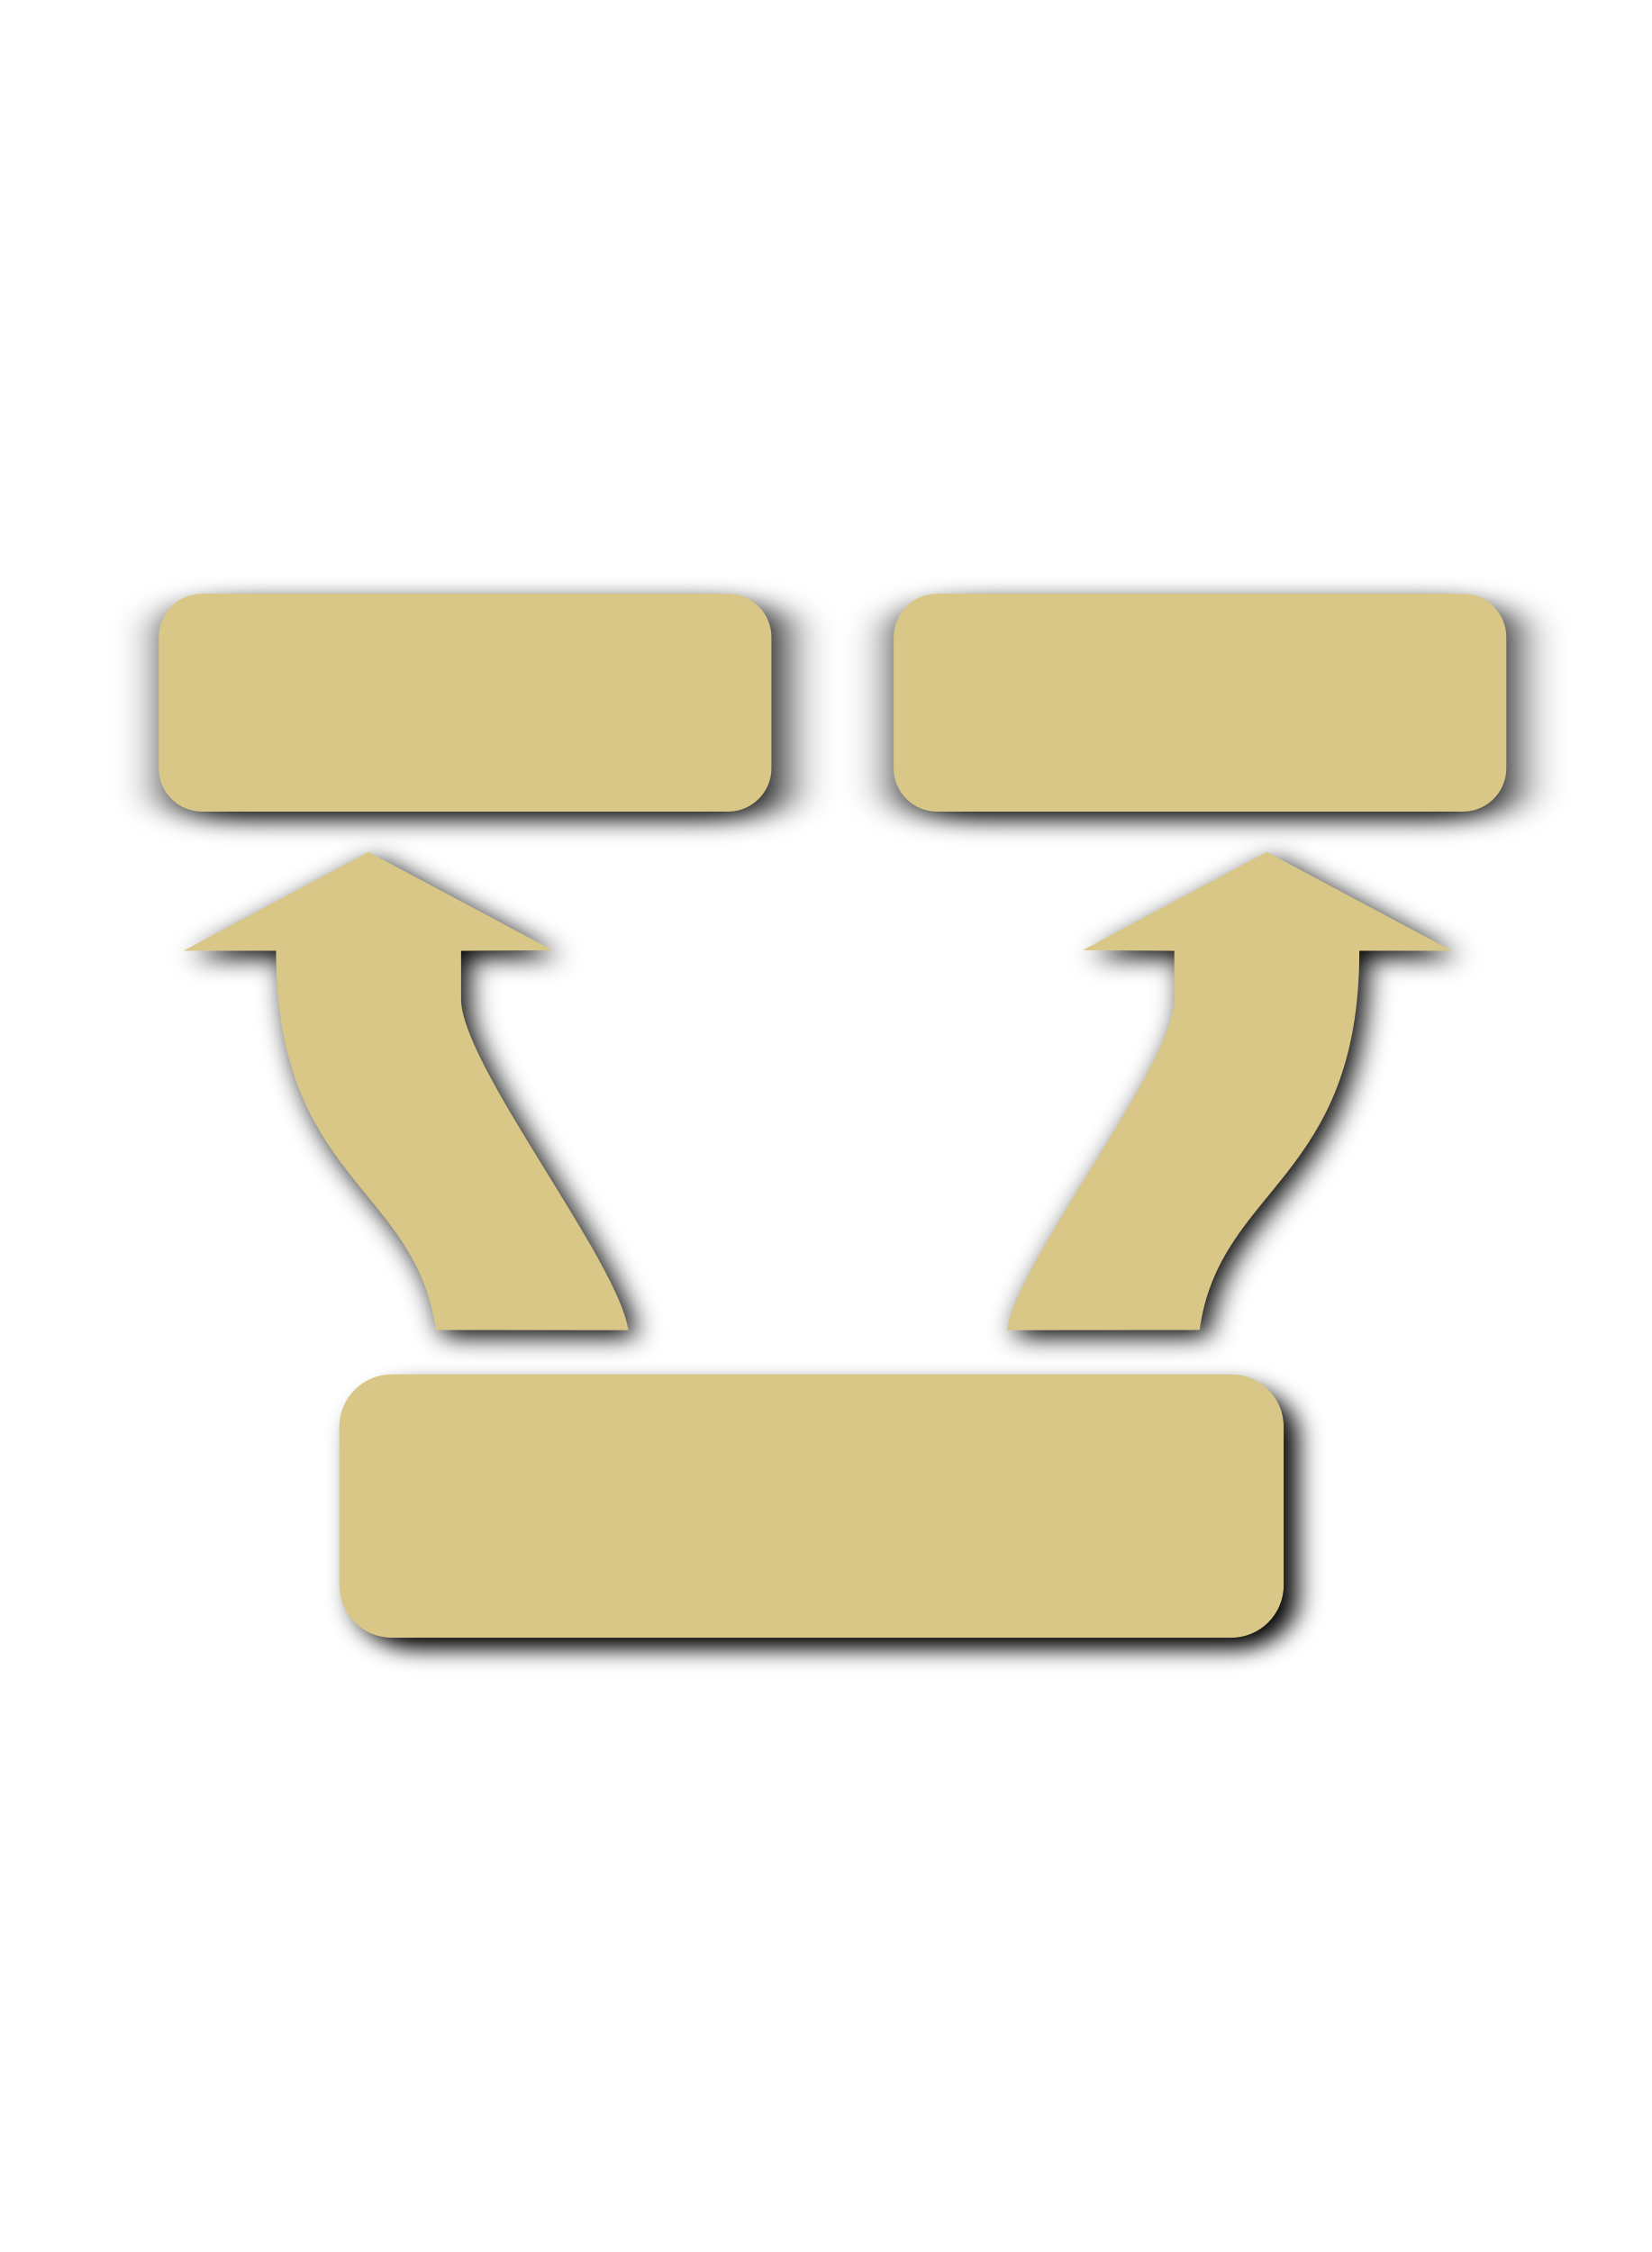
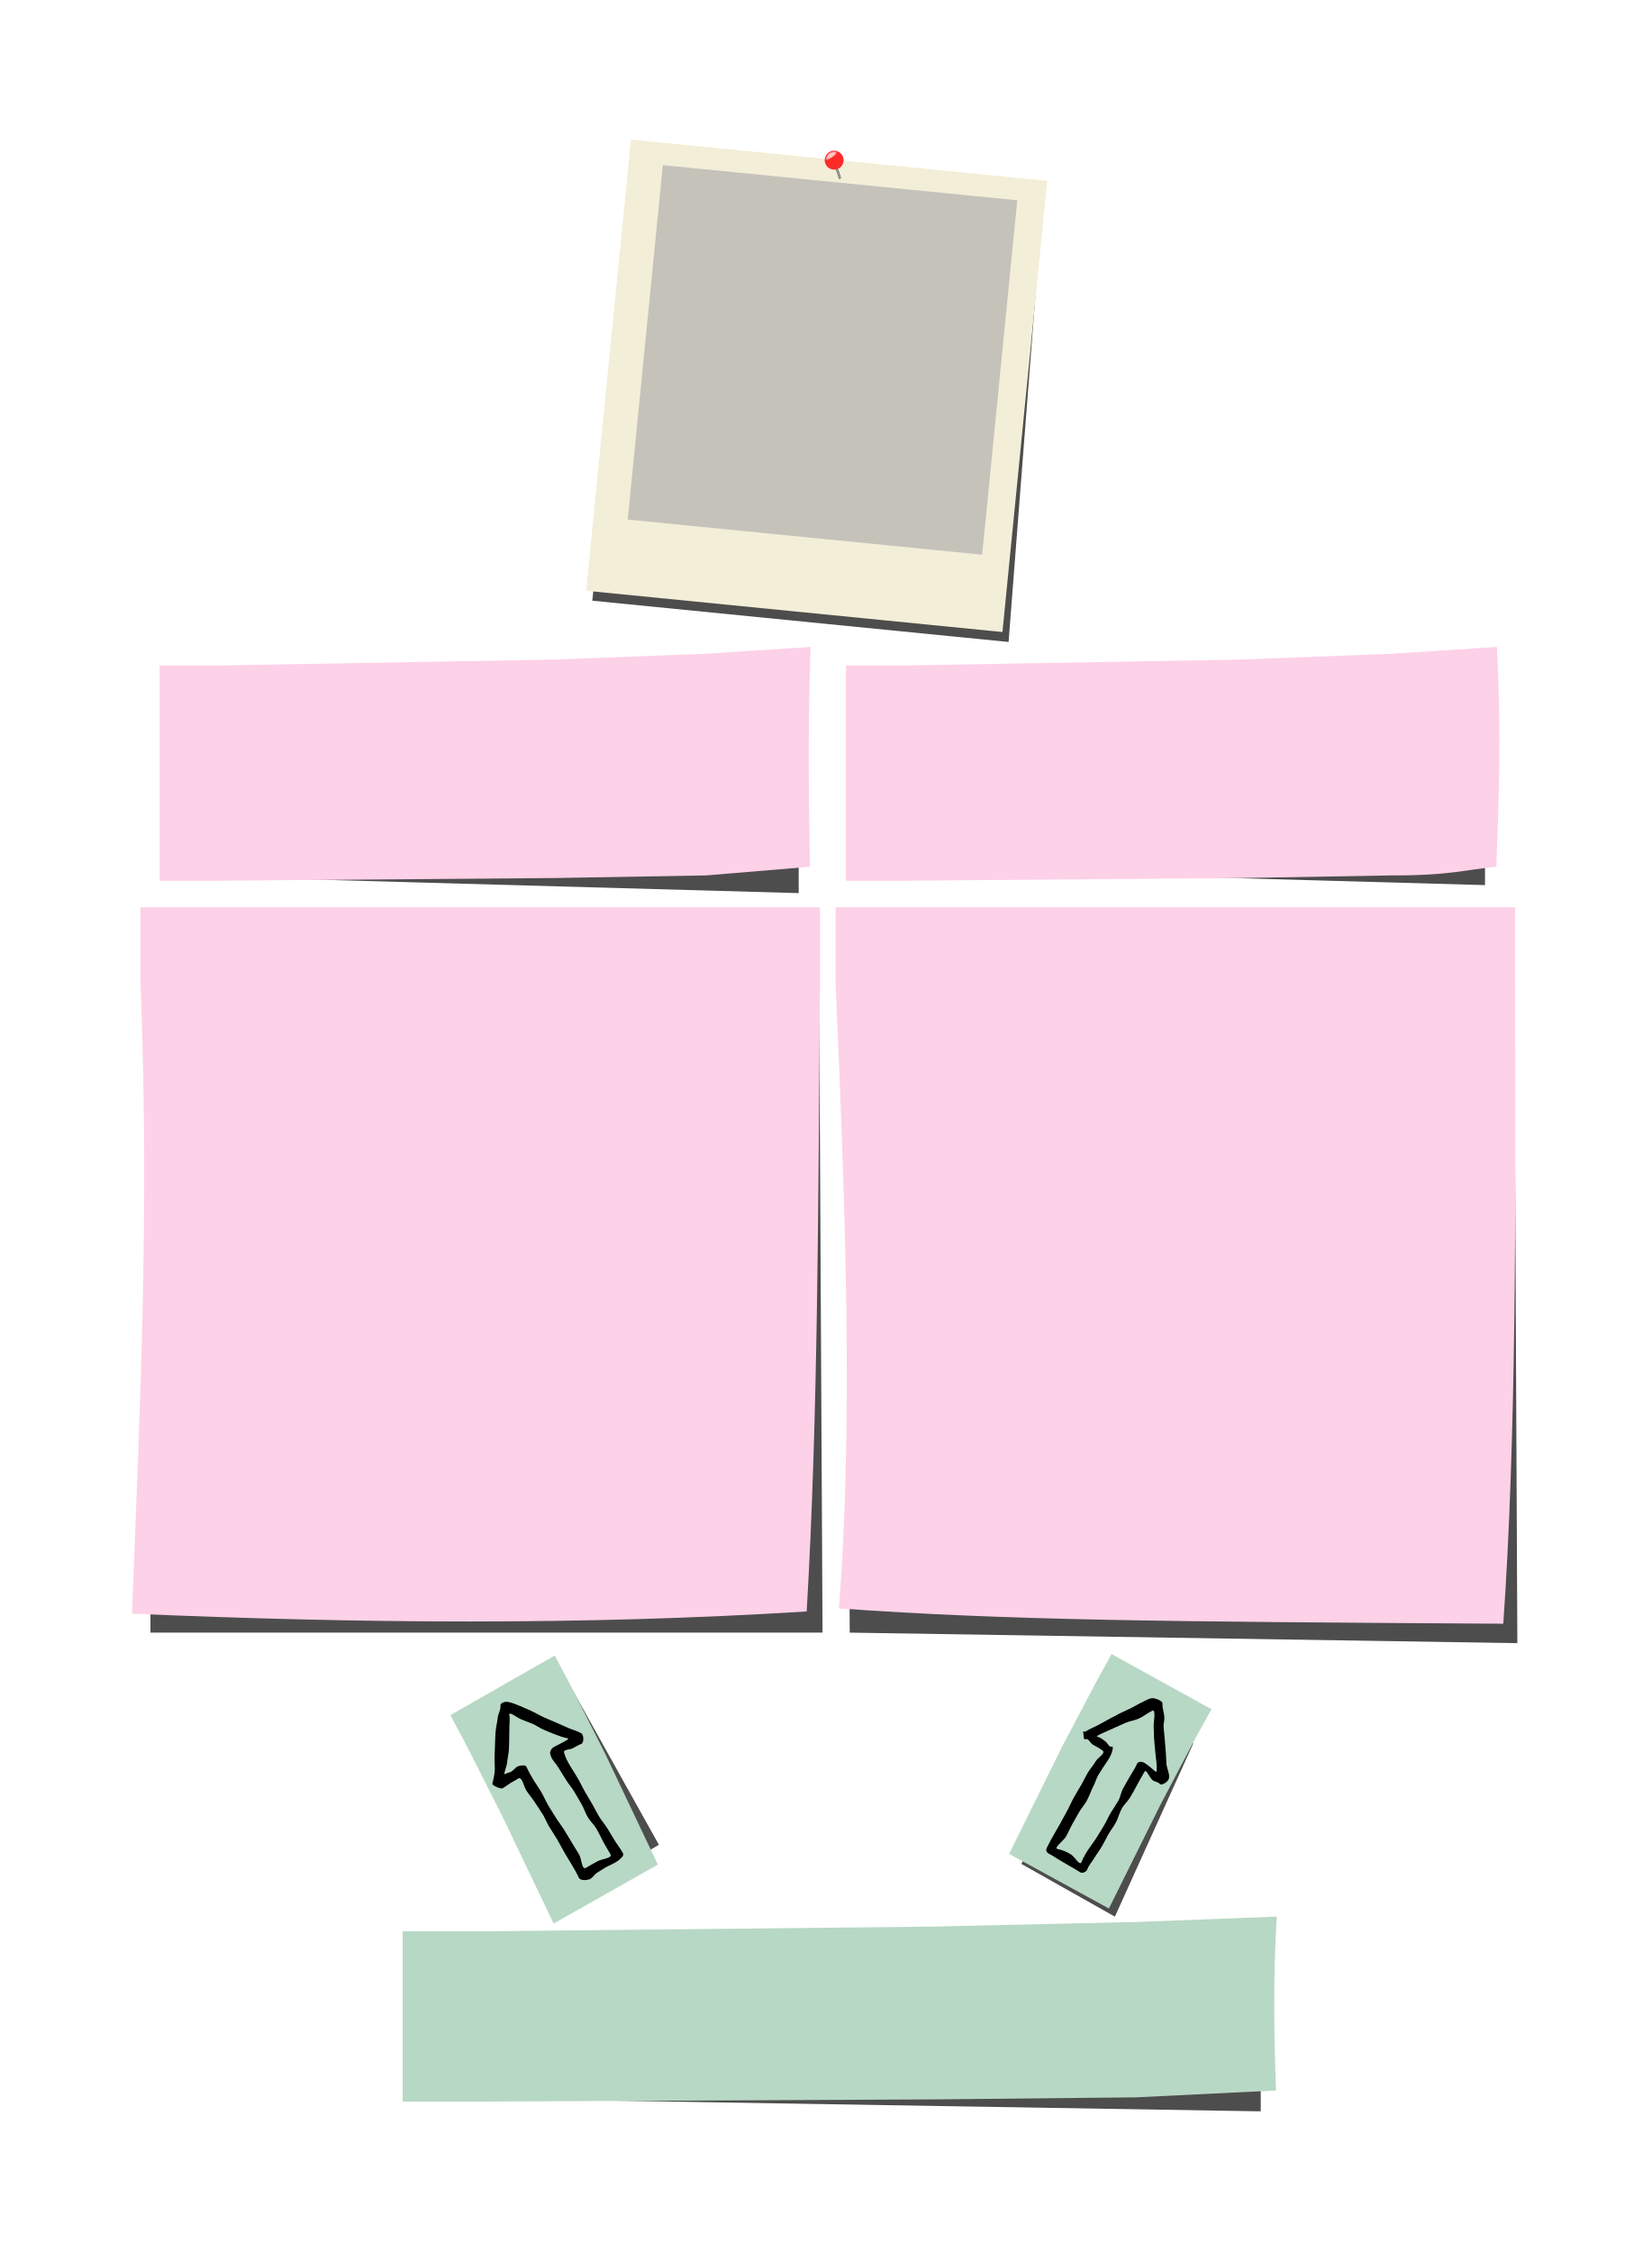
<svg xmlns="http://www.w3.org/2000/svg" width="825" height="1125" viewBox="0 0 825 1125" id="svg4227" version="1.1">
  <defs id="defs4229">
-     <filter style="color-interpolation-filters:sRGB" id="filter6491" x="-0.099" width="1.198" y="-0.125" height="1.25">
-       <feGaussianBlur stdDeviation="8.318" id="feGaussianBlur6493" />
-     </filter>
-     <filter style="color-interpolation-filters:sRGB" id="filter4200" x="-0.073" width="1.147" y="-0.06" height="1.12">
-       <feGaussianBlur stdDeviation="6.787" id="feGaussianBlur4202" />
-     </filter>
-     <filter style="color-interpolation-filters:sRGB" id="filter4204" x="-0.073" width="1.147" y="-0.06" height="1.12">
-       <feGaussianBlur stdDeviation="6.787" id="feGaussianBlur4206" />
-     </filter>
-     <filter style="color-interpolation-filters:sRGB" id="filter4230" x="-0.032" width="1.064" y="-0.096" height="1.192">
-       <feGaussianBlur stdDeviation="5.319" id="feGaussianBlur4232" />
-     </filter>
-   </defs>
+     </defs>
  <g id="layer1" transform="translate(0,72.63784)">
-     <path id="path4180" d="m 235.018,763.264 c -9.827,-81.655 -79.803,-84.626 -79.803,-215.132 l -23.107,0 -23.107,0 46.215,-28.023 46.215,-28.023 45.968,27.862 45.968,27.862 -22.852,0.174 -22.852,0.174 0.017,27.445 c 0,37.006 78.853,148.881 83.532,187.759 z" style="fill:#000000;fill-opacity:1;filter:url(#filter4200)" transform="matrix(1,0,0,0.8806395,-13.31969,-76.85457)" />
-     <path style="fill:#000000;fill-opacity:1;filter:url(#filter4204)" d="m 616.621,763.264 c 9.827,-81.655 79.803,-84.626 79.803,-215.132 l 23.107,0 23.107,0 -46.215,-28.023 -46.215,-28.023 -45.968,27.862 -45.968,27.862 22.852,0.174 22.852,0.174 -0.017,27.445 c 0,37.006 -78.853,148.881 -83.532,187.759 z" id="path4182" transform="matrix(1,0,0,0.8806395,-13.31969,-76.85457)" />
-     <rect style="display:inline;opacity:1;fill:#000000;fill-opacity:1;fill-rule:nonzero;stroke:none;stroke-width:0.542;stroke-linecap:square;stroke-linejoin:round;stroke-miterlimit:4;stroke-dasharray:none;stroke-dashoffset:0;stroke-opacity:1;filter:url(#filter4230)" id="rect4216" width="398.836" height="133.061" x="224.739" y="619.392" ry="26.509" transform="matrix(1.182897,0,0,0.9885706,-89.23473,7.561274)" />
-     <rect ry="26.206" y="613.942" x="169.512" height="131.54" width="471.782" id="rect5069" style="display:inline;opacity:1;fill:#d9c787;fill-opacity:1;fill-rule:nonzero;stroke:none;stroke-width:0.542;stroke-linecap:square;stroke-linejoin:round;stroke-miterlimit:4;stroke-dasharray:none;stroke-dashoffset:0;stroke-opacity:1" />
-     <path style="fill:#d9c787;fill-opacity:1" d="m 217.698,591.783 c -9.827,-71.908 -79.803,-74.525 -79.803,-189.453 l -23.107,0 -23.107,0 46.215,-24.678 46.215,-24.678 45.968,24.537 45.968,24.537 -22.852,0.153 -22.852,0.153 0.017,24.17 c 0,32.589 78.853,131.111 83.532,165.348 z" id="path4165" />
-     <path id="path4722" d="m 599.302,591.783 c 9.827,-71.908 79.803,-74.525 79.803,-189.453 l 23.107,0 23.107,0 -46.215,-24.678 -46.215,-24.678 -45.968,24.537 -45.968,24.537 22.852,0.153 22.852,0.153 -0.017,24.17 c 0,32.589 -78.853,131.111 -83.532,165.348 z" style="fill:#d9c787;fill-opacity:1" />
-     <rect transform="matrix(1.516547,0,0,0.6800196,86.9383,-313.9758)" ry="21.478" y="797.121" x="239.096" height="160" width="201.835" id="rect4208" style="display:inline;opacity:1;fill:#000000;fill-opacity:1;fill-rule:nonzero;stroke:none;stroke-width:0.542;stroke-linecap:square;stroke-linejoin:round;stroke-miterlimit:4;stroke-dasharray:none;stroke-dashoffset:0;stroke-opacity:1;filter:url(#filter6491)" />
-     <rect style="display:inline;opacity:1;fill:#d9c787;fill-opacity:1;fill-rule:nonzero;stroke:none;stroke-width:0.542;stroke-linecap:square;stroke-linejoin:round;stroke-miterlimit:4;stroke-dasharray:none;stroke-dashoffset:0;stroke-opacity:1" id="rect4210" width="306.093" height="108.803" x="446.44" y="224.002" ry="21.676" />
-     <rect style="display:inline;opacity:1;fill:#000000;fill-opacity:1;fill-rule:nonzero;stroke:none;stroke-width:0.542;stroke-linecap:square;stroke-linejoin:round;stroke-miterlimit:4;stroke-dasharray:none;stroke-dashoffset:0;stroke-opacity:1;filter:url(#filter6491)" id="rect4212" width="201.835" height="160" x="239.096" y="797.121" ry="19.992" transform="matrix(1.516547,0,0,0.6800196,-278.2045,-313.9758)" />
-     <rect ry="21.676" y="224.002" x="79.297" height="108.803" width="306.093" id="rect4214" style="display:inline;opacity:1;fill:#d9c787;fill-opacity:1;fill-rule:nonzero;stroke:none;stroke-width:0.542;stroke-linecap:square;stroke-linejoin:round;stroke-miterlimit:4;stroke-dasharray:none;stroke-dashoffset:0;stroke-opacity:1" />
+     <path style="display:inline;opacity:1;vector-effect:none;fill:#4d4d4d;fill-opacity:1;fill-rule:nonzero;stroke:none;stroke-width:1.5;stroke-linecap:round;stroke-linejoin:round;stroke-miterlimit:4;stroke-dasharray:none;stroke-dashoffset:0;stroke-opacity:1" d="M 330.707,4.451 500.729,23.946 518.701,56.706 503.861,248.061 295.912,227.448 316.003,24.706 Z" id="rect4839" />
+     <rect style="display:inline;opacity:1;fill:#f3eed7;fill-opacity:1;fill-rule:nonzero;stroke:none;stroke-width:0.564;stroke-linecap:round;stroke-linejoin:round;stroke-miterlimit:4;stroke-dasharray:none;stroke-dashoffset:0;stroke-opacity:1" id="rect4716" width="208.968" height="226.489" x="313.363" y="-33.98" ry="0" transform="matrix(0.9951231,0.09864044,-0.09861064,0.9951261,0,0)" />
+     <rect style="display:inline;opacity:1;vector-effect:none;fill:#c5c2ba;fill-opacity:1;fill-rule:nonzero;stroke:none;stroke-width:0.564;stroke-linecap:round;stroke-linejoin:round;stroke-miterlimit:4;stroke-dasharray:none;stroke-dashoffset:0;stroke-opacity:1" id="rect4720" width="177.943" height="177.914" x="330.493" y="-22.848" transform="matrix(0.9951231,0.09864044,-0.09861064,0.9951261,0,0)" />
+     <path id="path6065" d="m 1052.905,72.601 764.353,43.698 v 275.632 l -756.555,0.098 z" style="display:inline;opacity:1;vector-effect:none;fill:#4d4d4d;fill-opacity:1;stroke:none;stroke-width:1.5;stroke-linecap:round;stroke-linejoin:round;stroke-miterlimit:4;stroke-dasharray:none;stroke-dashoffset:0;stroke-opacity:1" />
+     <path style="display:inline;opacity:1;vector-effect:none;fill:#4d4d4d;fill-opacity:1;stroke:none;stroke-width:2.843;stroke-linecap:round;stroke-linejoin:round;stroke-miterlimit:4;stroke-dasharray:none;stroke-dashoffset:0;stroke-opacity:1" d="m 75.165,385.593 334.024,27.296 1.728,330.062 H 75.165 Z" id="rect5925" />
+     <path style="display:inline;opacity:1;vector-effect:none;fill:#fdd1e8;fill-opacity:1;stroke:none;stroke-width:1.455;stroke-linecap:round;stroke-linejoin:round;stroke-miterlimit:4;stroke-dasharray:none;stroke-dashoffset:0;stroke-opacity:1" d="m 1051.839,63.728 765.979,0.271 0.01,40.972 c -0.598,143.429 -4.375,236.576 -5.601,278.988 -270.606,-3.875 -518.764,7.295 -760.388,0.898 4.117,-104.415 -0.326,-199.703 -0.134,-279.17 z" id="rect5846" />
+     <path style="display:inline;opacity:1;vector-effect:none;fill:#fdd1e8;fill-opacity:1;stroke:none;stroke-width:1.642;stroke-linecap:round;stroke-linejoin:round;stroke-miterlimit:4;stroke-dasharray:none;stroke-dashoffset:0;stroke-opacity:1" d="M 70.193,380.597 H 409.617 v 40.761 c -0.855,106.465 -0.93,214.541 -6.618,311.014 -112.353,7.044 -224.707,5.946 -337.06,1.117 3.957,-101.361 8.814,-201.507 4.255,-314.364 z" id="rect5877" />
+     <path style="display:inline;opacity:1;vector-effect:none;fill:#4d4d4d;fill-opacity:1;stroke:none;stroke-width:1.5;stroke-linecap:round;stroke-linejoin:round;stroke-miterlimit:4;stroke-dasharray:none;stroke-dashoffset:0;stroke-opacity:1" d="m 1052.905,429.854 764.353,43.698 v 281.632 l -756.555,0.098 z" id="path6081" />
+     <path id="path6083" d="m 1051.839,420.981 765.979,0.271 0.01,40.972 c -0.598,143.429 -4.375,236.576 -5.601,278.988 -281.706,15.55 -518.801,7.36 -760.388,0.898 4.117,-104.415 -0.326,-199.703 -0.134,-279.17 z" style="display:inline;opacity:1;vector-effect:none;fill:#fdd1e8;fill-opacity:1;stroke:none;stroke-width:1.455;stroke-linecap:round;stroke-linejoin:round;stroke-miterlimit:4;stroke-dasharray:none;stroke-dashoffset:0;stroke-opacity:1" />
+     <g id="g8925" transform="matrix(0.8425333,0,0,0.8425333,40.24322,213.8783)">
+       <rect transform="matrix(-0.4873896,-0.8731846,0.8588065,-0.5123001,0,0)" y="-131.774" x="-823.308" height="63.814" width="112.021" id="rect6823" style="display:inline;opacity:1;vector-effect:none;fill:#4d4d4d;fill-opacity:1;stroke:none;stroke-width:1.567;stroke-linecap:round;stroke-linejoin:round;stroke-miterlimit:4;stroke-dasharray:none;stroke-dashoffset:0;stroke-opacity:1" />
+       <path id="path4744" d="m 280.509,800.46 -30.686,-64.243 -21.145,-41.688 -9.401,-17.647 61.86,-35.342 9.075,17.035 20.573,40.564 31.511,66.333 z" style="display:inline;opacity:1;fill:#b7d8c4;fill-opacity:1;fill-rule:nonzero;stroke:none;stroke-width:1.567;stroke-linecap:round;stroke-linejoin:round;stroke-miterlimit:4;stroke-dasharray:none;stroke-dashoffset:0;stroke-opacity:1" />
+       <path id="rect6855" d="m 244.893,718.484 c 0.468,0.541 4.907,2.526 5.522,1.661 1.613,-0.906 2.989,-2.105 4.578,-3.052 1.715,-1.022 2.993,-1.625 4.409,-2.567 2.399,-1.595 3.386,4.692 4.957,7.107 1.565,2.406 3.096,3.964 4.63,6.39 1.668,2.639 3.571,5.213 5.19,7.883 1.479,2.44 1.981,4.175 3.418,6.64 1.629,2.795 3.383,5.263 5.028,8.048 1.495,2.532 2.873,5.289 4.343,7.835 1.41,2.443 2.722,4.527 4.175,6.944 1.508,2.509 3.087,5.218 4.358,7.965 0.649,1.404 3.373,1.559 5.245,1.127 2.441,-0.168 3.628,-3.008 5.723,-4.271 2.228,-1.344 3.948,-2.608 6.274,-3.774 2.287,-1.146 5.355,-2.359 7.337,-4.413 0.797,-0.826 2.601,-2.044 1.177,-3.912 -1.393,-2.427 -3.177,-4.675 -4.637,-7.062 -1.46,-2.388 -2.72,-4.483 -4.166,-6.88 -1.523,-2.524 -3.578,-4.79 -5.089,-7.32 -1.45,-2.428 -2.533,-4.703 -3.944,-7.154 -1.474,-2.562 -3.072,-5.178 -4.543,-7.741 -1.405,-2.447 -2.292,-4.549 -3.691,-6.999 -1.512,-2.648 -3.125,-5.076 -4.71,-7.681 -1.52,-2.496 -3.054,-5.341 -3.798,-8.287 -0.452,-1.789 3.421,-1.543 5.052,-2.406 1.763,-0.934 3.415,-1.933 5.226,-2.673 1.789,-0.731 1.312,-5.834 -0.063,-6.235 -2.238,-1.396 -5.179,-2.086 -7.6,-3.131 -2.335,-1.007 -4.609,-2.053 -6.934,-3.081 -2.436,-1.077 -5.013,-2.105 -7.444,-3.194 -2.389,-1.07 -5.35,-2.826 -7.729,-3.919 -2.173,-0.998 -4.265,-1.901 -6.472,-2.82 -2.377,-0.991 -4.72,-1.972 -7.213,-2.462 -1.664,-0.327 -4.579,0.429 -4.539,2.15 0.31,2.526 -1.344,4.659 -1.596,7.191 -0.265,2.659 -1.063,5.542 -1.259,8.206 -0.183,2.487 -0.245,4.533 -0.346,7.025 -0.11,2.723 -0.203,5.94 -0.296,8.663 -0.083,2.413 0.279,4.743 0.157,7.155 -0.131,2.568 -0.799,5.407 -1.425,8.064 -0.134,0.569 0.23,0.441 0.699,0.981 z m 6.771,-6.68 c -1.219,0.673 1.091,-4.579 1.305,-6.986 0.216,-2.436 0.873,-5.042 1.011,-7.484 0.132,-2.358 0.153,-4.617 0.19,-6.979 0.039,-2.443 0.054,-4.682 0.127,-7.124 0.072,-2.413 0.316,-4.373 -0.06,-6.51 -0.432,-2.459 4.699,1.735 7.024,2.643 2.314,0.904 4.362,1.676 6.654,2.632 2.385,0.995 4.179,2.427 6.545,3.468 2.39,1.052 4.845,2.044 7.284,2.977 2.361,0.903 4.617,1.726 7.031,2.153 1.724,0.305 -2.892,2.347 -4.393,3.249 -1.439,0.865 -2.964,1.37 -4.276,2.323 -1.117,0.811 -2.141,2.859 -1.478,4.197 0.629,2.792 3.011,4.862 4.51,7.301 1.5,2.441 3.21,5.12 4.702,7.566 1.437,2.357 3.504,4.699 4.932,7.061 1.429,2.364 2.878,4.958 4.271,7.344 1.41,2.415 2.145,5.01 3.539,7.434 1.461,2.539 3.534,4.342 5.081,6.829 1.571,2.527 3.066,5.833 4.466,8.46 1.354,2.541 2.738,4.633 4.069,6.971 1.367,2.401 -5.127,2.788 -7.546,4.122 -2.427,1.339 -4.709,2.591 -7.021,3.961 -2.472,1.465 -2.51,-5.361 -3.979,-7.831 -1.444,-2.428 -2.913,-4.762 -4.375,-7.179 -1.498,-2.476 -2.867,-4.803 -4.375,-7.272 -1.529,-2.503 -3.595,-5.06 -5.132,-7.559 -1.445,-2.35 -2.927,-4.62 -4.341,-6.989 -1.478,-2.477 -2.759,-5.536 -4.208,-8.031 -1.373,-2.364 -2.763,-4.288 -4.228,-6.597 -1.515,-2.386 -3.266,-5.515 -4.592,-8.425 -0.607,-1.332 -3.734,-0.894 -5.088,-0.273 -1.347,0.479 -2.527,2.298 -3.76,3.02 -1.33,0.778 -2.669,0.854 -3.888,1.526 z" style="color:#000000;font-style:normal;font-variant:normal;font-weight:normal;font-stretch:normal;font-size:medium;line-height:normal;font-family:sans-serif;font-variant-ligatures:normal;font-variant-position:normal;font-variant-caps:normal;font-variant-numeric:normal;font-variant-alternates:normal;font-feature-settings:normal;text-indent:0;text-align:start;text-decoration:none;text-decoration-line:none;text-decoration-style:solid;text-decoration-color:#000000;letter-spacing:normal;word-spacing:normal;text-transform:none;writing-mode:lr-tb;direction:ltr;text-orientation:mixed;dominant-baseline:auto;baseline-shift:baseline;text-anchor:start;white-space:normal;shape-padding:0;clip-rule:nonzero;display:inline;overflow:visible;visibility:visible;opacity:1;isolation:auto;mix-blend-mode:normal;color-interpolation:sRGB;color-interpolation-filters:linearRGB;solid-color:#000000;solid-opacity:1;vector-effect:none;fill:#000000;fill-opacity:1;fill-rule:nonzero;stroke:none;stroke-width:6.268;stroke-linecap:round;stroke-linejoin:round;stroke-miterlimit:4;stroke-dasharray:none;stroke-dashoffset:0;stroke-opacity:1;color-rendering:auto;image-rendering:auto;shape-rendering:auto;text-rendering:auto;enable-background:accumulate" />
+     </g>
+     <g id="g8920" transform="matrix(0.8425333,0,0,0.8425333,67.92646,215.1608)">
+       <path id="rect6883" d="m -398.128,-900.101 112.181,11.107 -4.726,52.587 h -108.096 z" style="display:inline;opacity:1;vector-effect:none;fill:#4d4d4d;fill-opacity:1;stroke:none;stroke-width:1.5;stroke-linecap:round;stroke-linejoin:round;stroke-miterlimit:4;stroke-dasharray:none;stroke-dashoffset:0;stroke-opacity:1" transform="matrix(0.5,-0.8660254,-0.8660254,-0.5,0,0)" />
+       <path style="display:inline;opacity:1;fill:#b7d8c4;fill-opacity:1;fill-rule:nonzero;stroke:none;stroke-width:1.5;stroke-linecap:round;stroke-linejoin:round;stroke-miterlimit:4;stroke-dasharray:none;stroke-dashoffset:0;stroke-opacity:1" d="m 576.897,790.004 30.504,-61.413 20.984,-39.868 9.317,-16.883 -59.225,-32.701 -8.994,16.298 -20.417,38.793 -31.329,63.408 z" id="path6885" />
+       <path style="color:#000000;font-style:normal;font-variant:normal;font-weight:normal;font-stretch:normal;font-size:medium;line-height:normal;font-family:sans-serif;font-variant-ligatures:normal;font-variant-position:normal;font-variant-caps:normal;font-variant-numeric:normal;font-variant-alternates:normal;font-feature-settings:normal;text-indent:0;text-align:start;text-decoration:none;text-decoration-line:none;text-decoration-style:solid;text-decoration-color:#000000;letter-spacing:normal;word-spacing:normal;text-transform:none;writing-mode:lr-tb;direction:ltr;text-orientation:mixed;dominant-baseline:auto;baseline-shift:baseline;text-anchor:start;white-space:normal;shape-padding:0;clip-rule:nonzero;display:inline;overflow:visible;visibility:visible;opacity:1;isolation:auto;mix-blend-mode:normal;color-interpolation:sRGB;color-interpolation-filters:linearRGB;solid-color:#000000;solid-opacity:1;vector-effect:none;fill:#000000;fill-opacity:1;fill-rule:nonzero;stroke:none;stroke-width:6;stroke-linecap:round;stroke-linejoin:round;stroke-miterlimit:4;stroke-dasharray:none;stroke-dashoffset:0;stroke-opacity:1;color-rendering:auto;image-rendering:auto;shape-rendering:auto;text-rendering:auto;enable-background:accumulate" d="m 561.771,686.28 c 0.205,1.448 0.005,3.766 1.172,3.423 1.798,-0.928 2.758,2.14 4.49,3.187 1.721,1.04 3.953,2.031 5.669,3.417 2.124,1.716 -2.617,3.977 -3.984,6.34 -1.49,2.576 -3.453,4.592 -4.933,7.174 -1.409,2.459 -2.196,4.213 -3.57,6.691 -1.483,2.675 -2.961,4.84 -4.434,7.521 -1.401,2.549 -2.381,4.997 -3.76,7.557 -1.355,2.514 -3.216,5.935 -4.612,8.426 -1.183,2.109 -2.404,4.207 -3.614,6.301 -1.385,2.398 -2.923,5.16 -4.179,7.842 -0.511,1.093 -0.493,2.361 1.504,3.478 2.106,1.034 3.402,2.054 5.423,3.246 2.27,1.338 4.444,2.625 6.723,3.948 2.139,1.241 4.151,2.368 6.159,3.661 1.251,0.805 3.382,-0.008 4.182,-1.513 0.873,-2.59 2.769,-4.464 4.163,-6.814 1.435,-2.418 3.23,-4.705 4.654,-7.13 1.381,-2.351 2.323,-4.51 3.681,-6.874 1.435,-2.499 2.894,-4.283 4.329,-6.782 1.475,-2.569 2.242,-6.053 3.685,-8.641 1.276,-2.289 3.316,-4.01 4.708,-6.23 1.486,-2.369 2.81,-4.811 4.128,-7.278 1.312,-2.455 3.034,-5.625 4.678,-8.364 1.038,-1.729 3.154,3.948 4.815,5.091 1.647,1.134 3.087,0.893 4.063,2.055 1.302,1.55 5.233,-1.357 5.545,-3.021 0.734,-2.397 -1.161,-5.953 -1.402,-8.449 -0.209,-2.163 -0.225,-4.739 -0.397,-6.905 -0.189,-2.374 -0.394,-4.642 -0.572,-7.016 -0.191,-2.542 -0.552,-5.573 -0.737,-8.115 -0.171,-2.344 0.564,-3.707 0.419,-6.053 -0.15,-2.427 -1.211,-5.169 -1.103,-7.79 0.076,-1.854 -3.197,-2.75 -4.467,-3.18 -2.377,-0.865 -5.188,1.081 -7.481,2.149 -2.27,1.057 -4.523,2.468 -6.759,3.595 -2.209,1.115 -4.309,1.92 -6.511,3.048 -2.314,1.185 -4.692,2.492 -6.993,3.702 -2.192,1.153 -3.85,2.217 -6.061,3.333 -2.244,1.133 -5.039,2.317 -7.397,3.765 -0.422,0.259 -1.38,-0.288 -1.353,0.217 -0.138,-0.149 -0.077,-0.462 0.128,0.986 z m 8.204,1.888 c -1.788,-0.244 6.68,-3.657 9.34,-4.904 2.434,-1.14 4.852,-2.184 7.31,-3.274 2.702,-1.198 5.315,-1.387 8.014,-2.592 2.643,-1.181 5.155,-3.27 7.888,-4.617 2.632,-1.297 0.63,7.112 0.912,10.032 0.241,2.5 0.092,4.893 0.33,7.393 0.284,2.974 0.511,6.447 0.879,9.412 0.353,2.846 0.798,5.898 0.557,8.841 -0.123,1.502 -2.648,-1.538 -3.902,-2.374 -1.267,-0.846 -2.578,-2.208 -4.135,-2.793 -1.147,-0.431 -3.107,-0.46 -3.649,1.061 -1.093,2.531 -2.798,4.952 -4.169,7.344 -1.343,2.344 -2.628,4.65 -3.974,6.993 -1.385,2.412 -1.554,5.119 -2.943,7.528 -1.444,2.504 -2.601,4.029 -4.118,6.489 -1.623,2.632 -2.914,5.819 -4.554,8.441 -1.417,2.266 -3.121,5.266 -4.602,7.49 -1.388,2.086 -2.763,3.878 -4.178,5.945 -1.543,2.254 -3.228,5.09 -4.346,7.87 -1.037,2.578 -3.926,-3.117 -6.302,-4.558 -2.306,-1.399 -5.039,-2.628 -7.793,-3.134 -2.812,-0.517 3.464,-4.854 4.873,-7.341 1.363,-2.407 2.724,-5.571 4.074,-7.986 1.266,-2.266 2.318,-4.046 3.59,-6.309 1.458,-2.594 3.248,-4.433 4.709,-7.024 1.452,-2.574 2.684,-6.428 4.081,-9.031 1.153,-2.147 1.505,-4.076 2.733,-6.181 1.502,-2.573 3.407,-5.349 5.079,-7.815 1.554,-2.292 2.965,-4.72 3.41,-7.4 0.183,-1.104 0.377,-0.975 -0.378,-1.806 -1.389,1.118 -2.58,-1.991 -4.02,-3.043 -1.321,-0.964 -2.929,-2.411 -4.717,-2.655 z" id="path6887" />
+     </g>
+     <g id="g8839" transform="matrix(0.2854036,0.05469888,-0.05469888,0.2854036,243.7387,-69.99256)">
+       <path id="path5996" d="m 650.56,178.671 c -7.914,-15.522 -8.775,-14.981 -12.404,-20.176" style="display:inline;fill:none;fill-rule:evenodd;stroke:#4d4d4d;stroke-width:3.854;stroke-linecap:butt;stroke-linejoin:miter;stroke-miterlimit:4;stroke-dasharray:none;stroke-opacity:1" />
+       <path style="display:inline;fill:#808080;fill-rule:evenodd;stroke:#7d7d7d;stroke-width:2.5;stroke-linecap:butt;stroke-linejoin:miter;stroke-miterlimit:4;stroke-dasharray:none;stroke-opacity:1" d="m 650.56,178.671 c -7.914,-15.522 -8.775,-14.981 -12.404,-20.176" id="path6151" />
+       <path id="path6005" d="m 650.423,178.651 c -7.914,-15.522 -8.775,-14.981 -12.404,-20.176" style="display:inline;fill:none;fill-rule:evenodd;stroke:#cecece;stroke-width:1;stroke-linecap:butt;stroke-linejoin:miter;stroke-miterlimit:4;stroke-dasharray:none;stroke-opacity:1" />
+       <circle r="16.263" cy="149.431" cx="634.758" id="path5987" style="display:inline;opacity:1;vector-effect:none;fill:#ff2a2a;fill-opacity:1;stroke:none;stroke-width:3.158;stroke-linecap:round;stroke-linejoin:round;stroke-miterlimit:4;stroke-dasharray:none;stroke-dashoffset:0;stroke-opacity:1" />
+       <path id="circle5989" d="m 620.153,149.503 c 0,-8.137 6.596,-14.733 14.733,-14.733 8.137,0 -14.733,22.869 -14.733,14.733 z" style="display:inline;opacity:1;vector-effect:none;fill:#ff9090;fill-opacity:1;stroke:none;stroke-width:2.861;stroke-linecap:round;stroke-linejoin:round;stroke-miterlimit:4;stroke-dasharray:none;stroke-dashoffset:0;stroke-opacity:1" />
+       <path style="display:inline;opacity:1;vector-effect:none;fill:#ffc6c6;fill-opacity:1;stroke:none;stroke-width:2.16;stroke-linecap:round;stroke-linejoin:round;stroke-miterlimit:4;stroke-dasharray:none;stroke-dashoffset:0;stroke-opacity:1" d="m 622.198,147.603 c 0,-6.143 4.98,-11.124 11.124,-11.124 6.143,0 -11.124,17.267 -11.124,11.124 z" id="path5992" />
+     </g>
+     <path style="display:inline;opacity:1;vector-effect:none;fill:#4d4d4d;fill-opacity:1;fill-rule:nonzero;stroke:none;stroke-width:1.5;stroke-linecap:round;stroke-linejoin:round;stroke-miterlimit:4;stroke-dasharray:none;stroke-dashoffset:0;stroke-opacity:1" d="M 629.833,897.052 H 234.95 l -25.337,0.945 -4.303,68.508 38.46,9.228 386.062,6.363 z" id="path4598" />
+     <path id="path4600" d="m 637.824,884.811 -69.572,2.673 -103.103,2.339 -225.249,2.339 h -38.723 v 85.045 h 38.245 l 227.564,-1.082 100.868,-1.031 69.575,-3.419 c -0.9,-26.64 -1.517,-54.339 0.396,-86.864 z" style="display:inline;opacity:1;fill:#b7d8c4;fill-opacity:1;fill-rule:nonzero;stroke:none;stroke-width:1.5;stroke-linecap:round;stroke-linejoin:round;stroke-miterlimit:4;stroke-dasharray:none;stroke-dashoffset:0;stroke-opacity:1" />
+     <path id="path8927" d="m 422.428,385.593 334.024,27.296 1.58,335.32 -333.527,-5.257 z" style="display:inline;opacity:1;vector-effect:none;fill:#4d4d4d;fill-opacity:1;stroke:none;stroke-width:2.843;stroke-linecap:round;stroke-linejoin:round;stroke-miterlimit:4;stroke-dasharray:none;stroke-dashoffset:0;stroke-opacity:1" />
+     <path id="path8929" d="m 417.456,380.597 h 339.424 v 40.761 c 0.374,115.17 0.533,225.785 -5.877,317.147 -171.077,-1.053 -247.243,-1.667 -331.867,-7.646 7.035,-92.271 3.376,-197.41 -1.68,-311.735 z" style="display:inline;opacity:1;vector-effect:none;fill:#fdd1e8;fill-opacity:1;stroke:none;stroke-width:1.642;stroke-linecap:round;stroke-linejoin:round;stroke-miterlimit:4;stroke-dasharray:none;stroke-dashoffset:0;stroke-opacity:1" />
+     <path id="path8931" d="M 399.015,266.002 H 104.903 l -18.872,1.195 -3.205,86.616 28.645,11.667 287.543,8.045 z" style="display:inline;opacity:1;vector-effect:none;fill:#4d4d4d;fill-opacity:1;fill-rule:nonzero;stroke:none;stroke-width:1.456;stroke-linecap:round;stroke-linejoin:round;stroke-miterlimit:4;stroke-dasharray:none;stroke-dashoffset:0;stroke-opacity:1" />
+     <path style="display:inline;opacity:1;vector-effect:none;fill:#fdd1e8;fill-opacity:1;fill-rule:nonzero;stroke:none;stroke-width:1.636;stroke-linecap:round;stroke-linejoin:round;stroke-miterlimit:4;stroke-dasharray:none;stroke-dashoffset:0;stroke-opacity:1" d="m 404.967,250.526 -51.818,3.379 -76.792,2.957 -167.768,2.957 H 79.747 v 107.524 h 28.485 l 169.492,-1.368 75.127,-1.303 51.82,-4.322 c -0.671,-33.681 -1.13,-68.701 0.295,-109.823 z" id="path8933" />
+     <path style="display:inline;opacity:1;vector-effect:none;fill:#4d4d4d;fill-opacity:1;fill-rule:nonzero;stroke:none;stroke-width:1.456;stroke-linecap:round;stroke-linejoin:round;stroke-miterlimit:4;stroke-dasharray:none;stroke-dashoffset:0;stroke-opacity:1" d="M 741.872,262.002 H 447.76 l -18.872,1.195 -3.205,86.616 28.645,11.667 287.543,8.045 z" id="path8935" />
+     <path id="path8937" d="m 747.824,250.526 -51.818,3.379 -76.792,2.957 -167.768,2.957 H 422.605 V 367.342 H 451.09 l 169.492,-1.368 75.127,-1.303 c 28.035,0.097 35.65,-2.724 51.82,-4.322 1.242,-32.406 2.549,-66.248 0.295,-109.823 z" style="display:inline;opacity:1;vector-effect:none;fill:#fdd1e8;fill-opacity:1;fill-rule:nonzero;stroke:none;stroke-width:1.636;stroke-linecap:round;stroke-linejoin:round;stroke-miterlimit:4;stroke-dasharray:none;stroke-dashoffset:0;stroke-opacity:1" />
  </g>
</svg>
